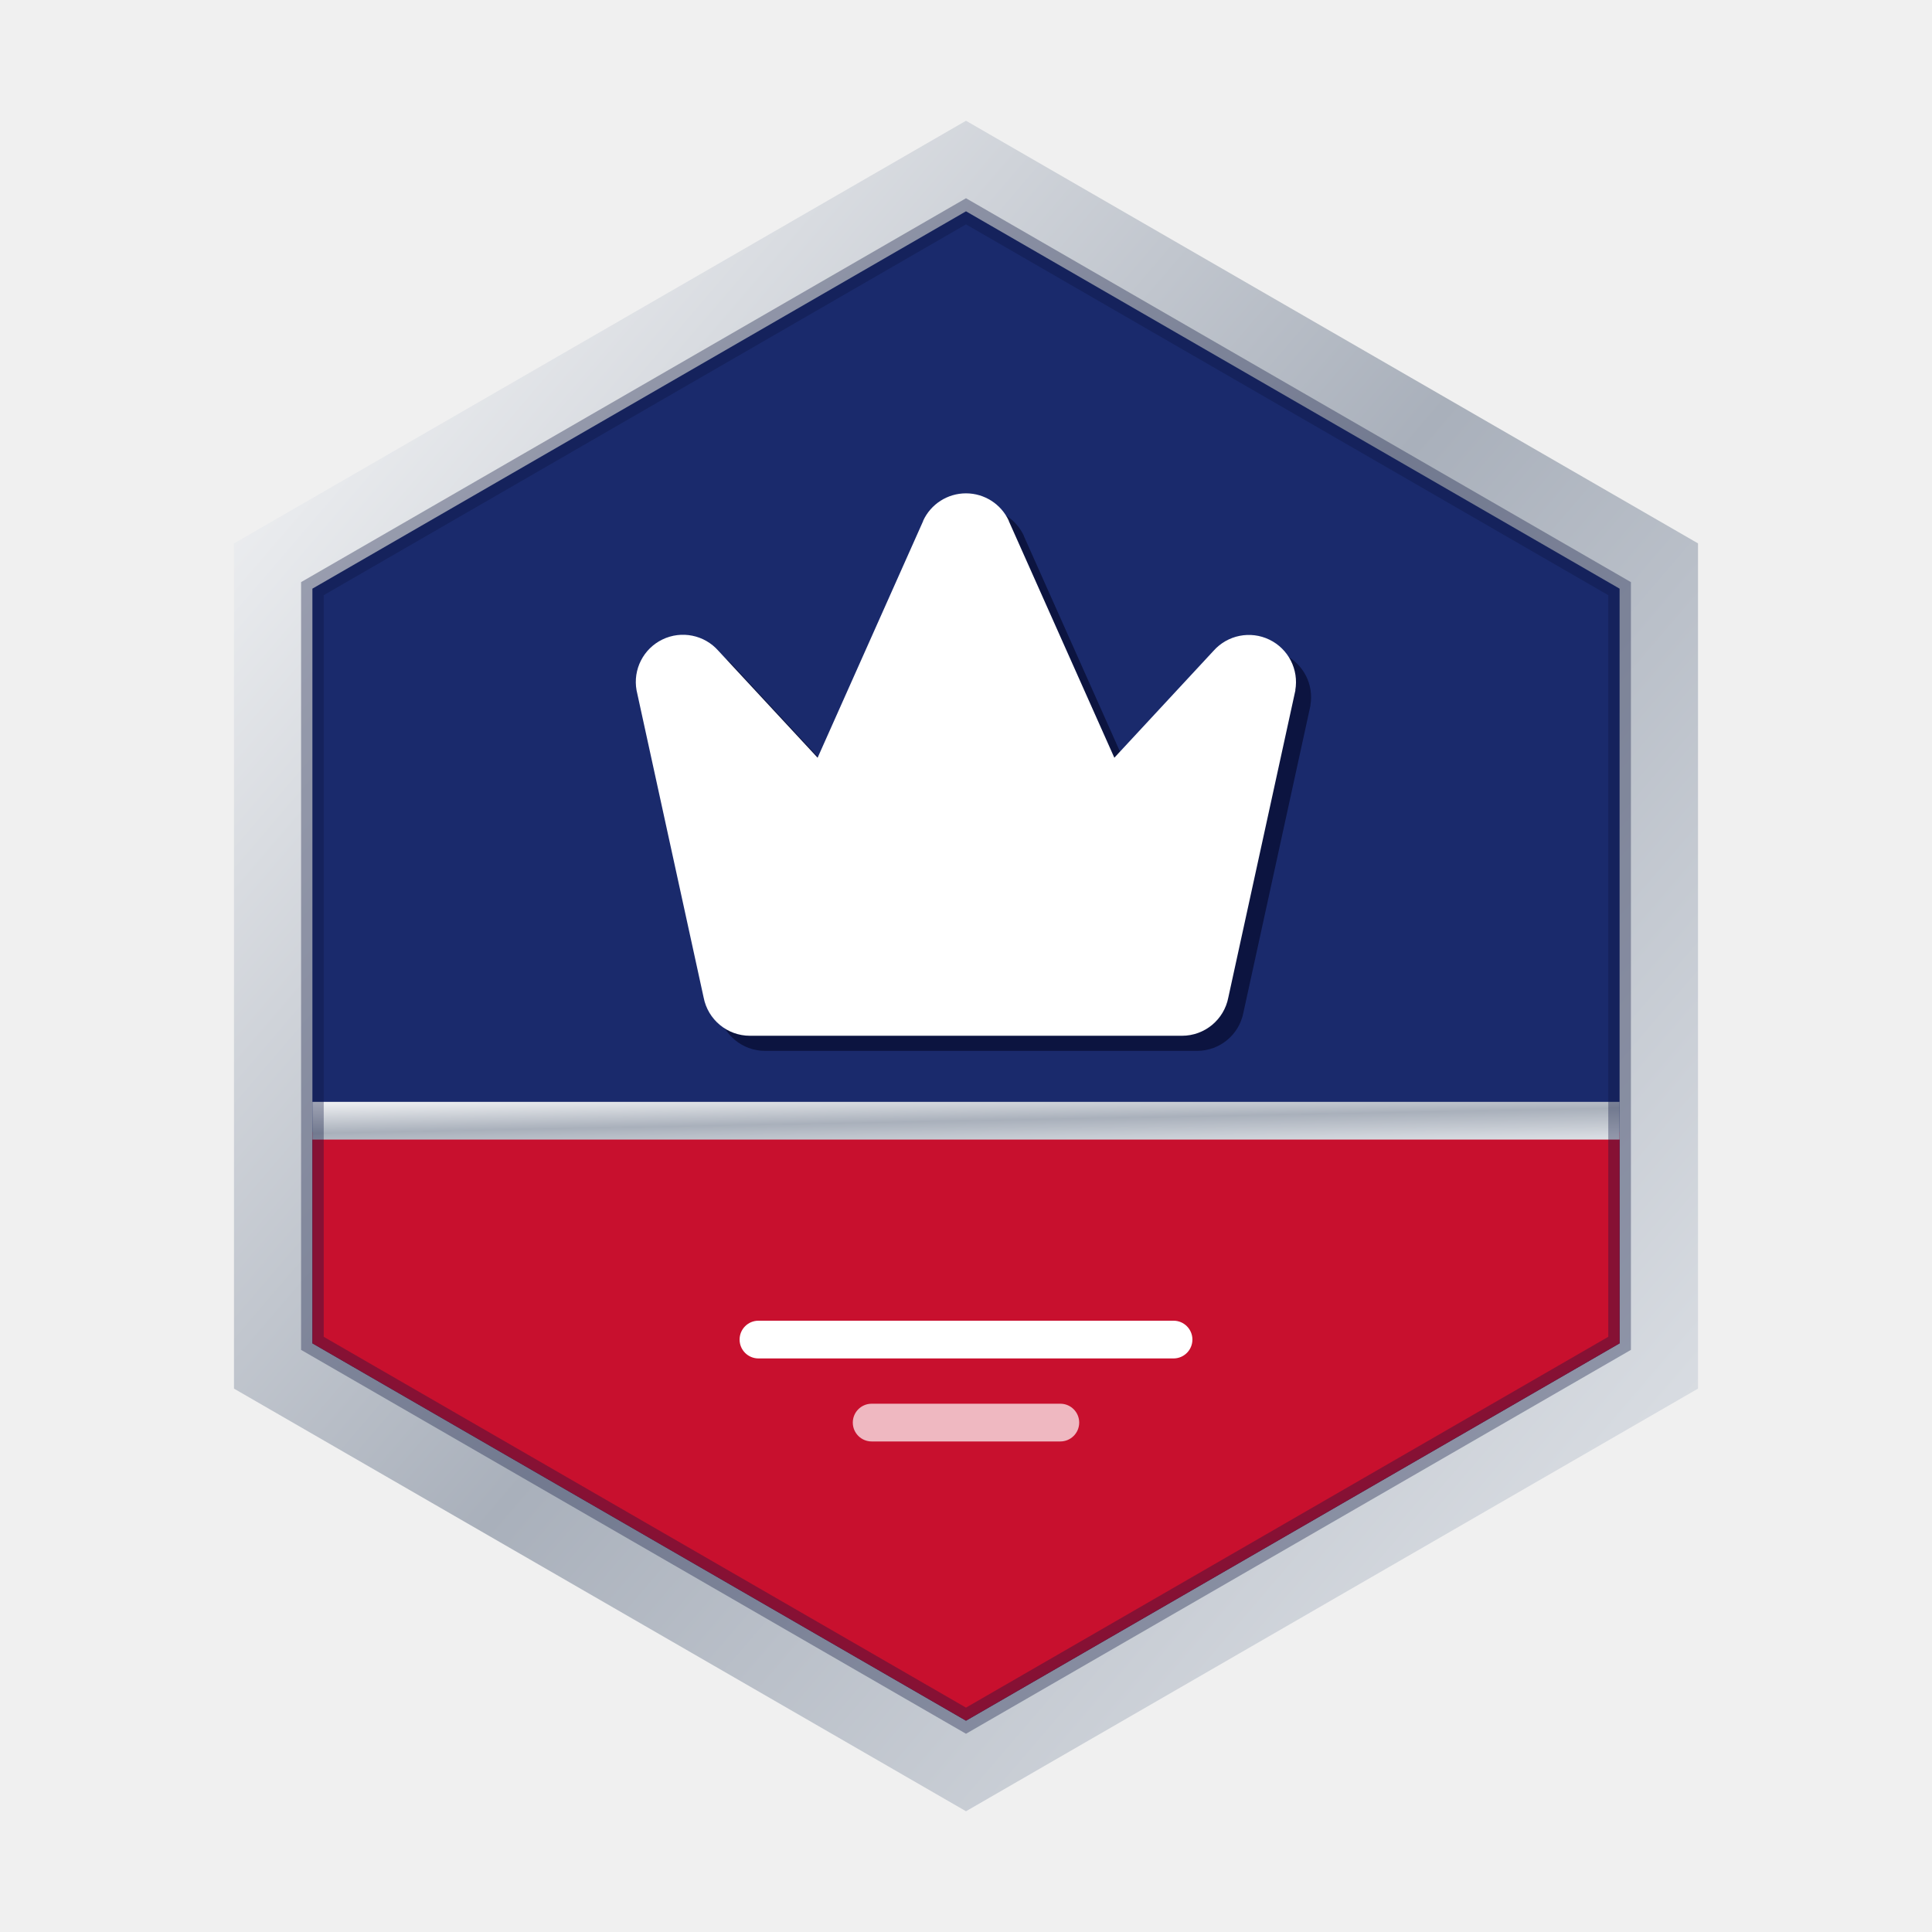
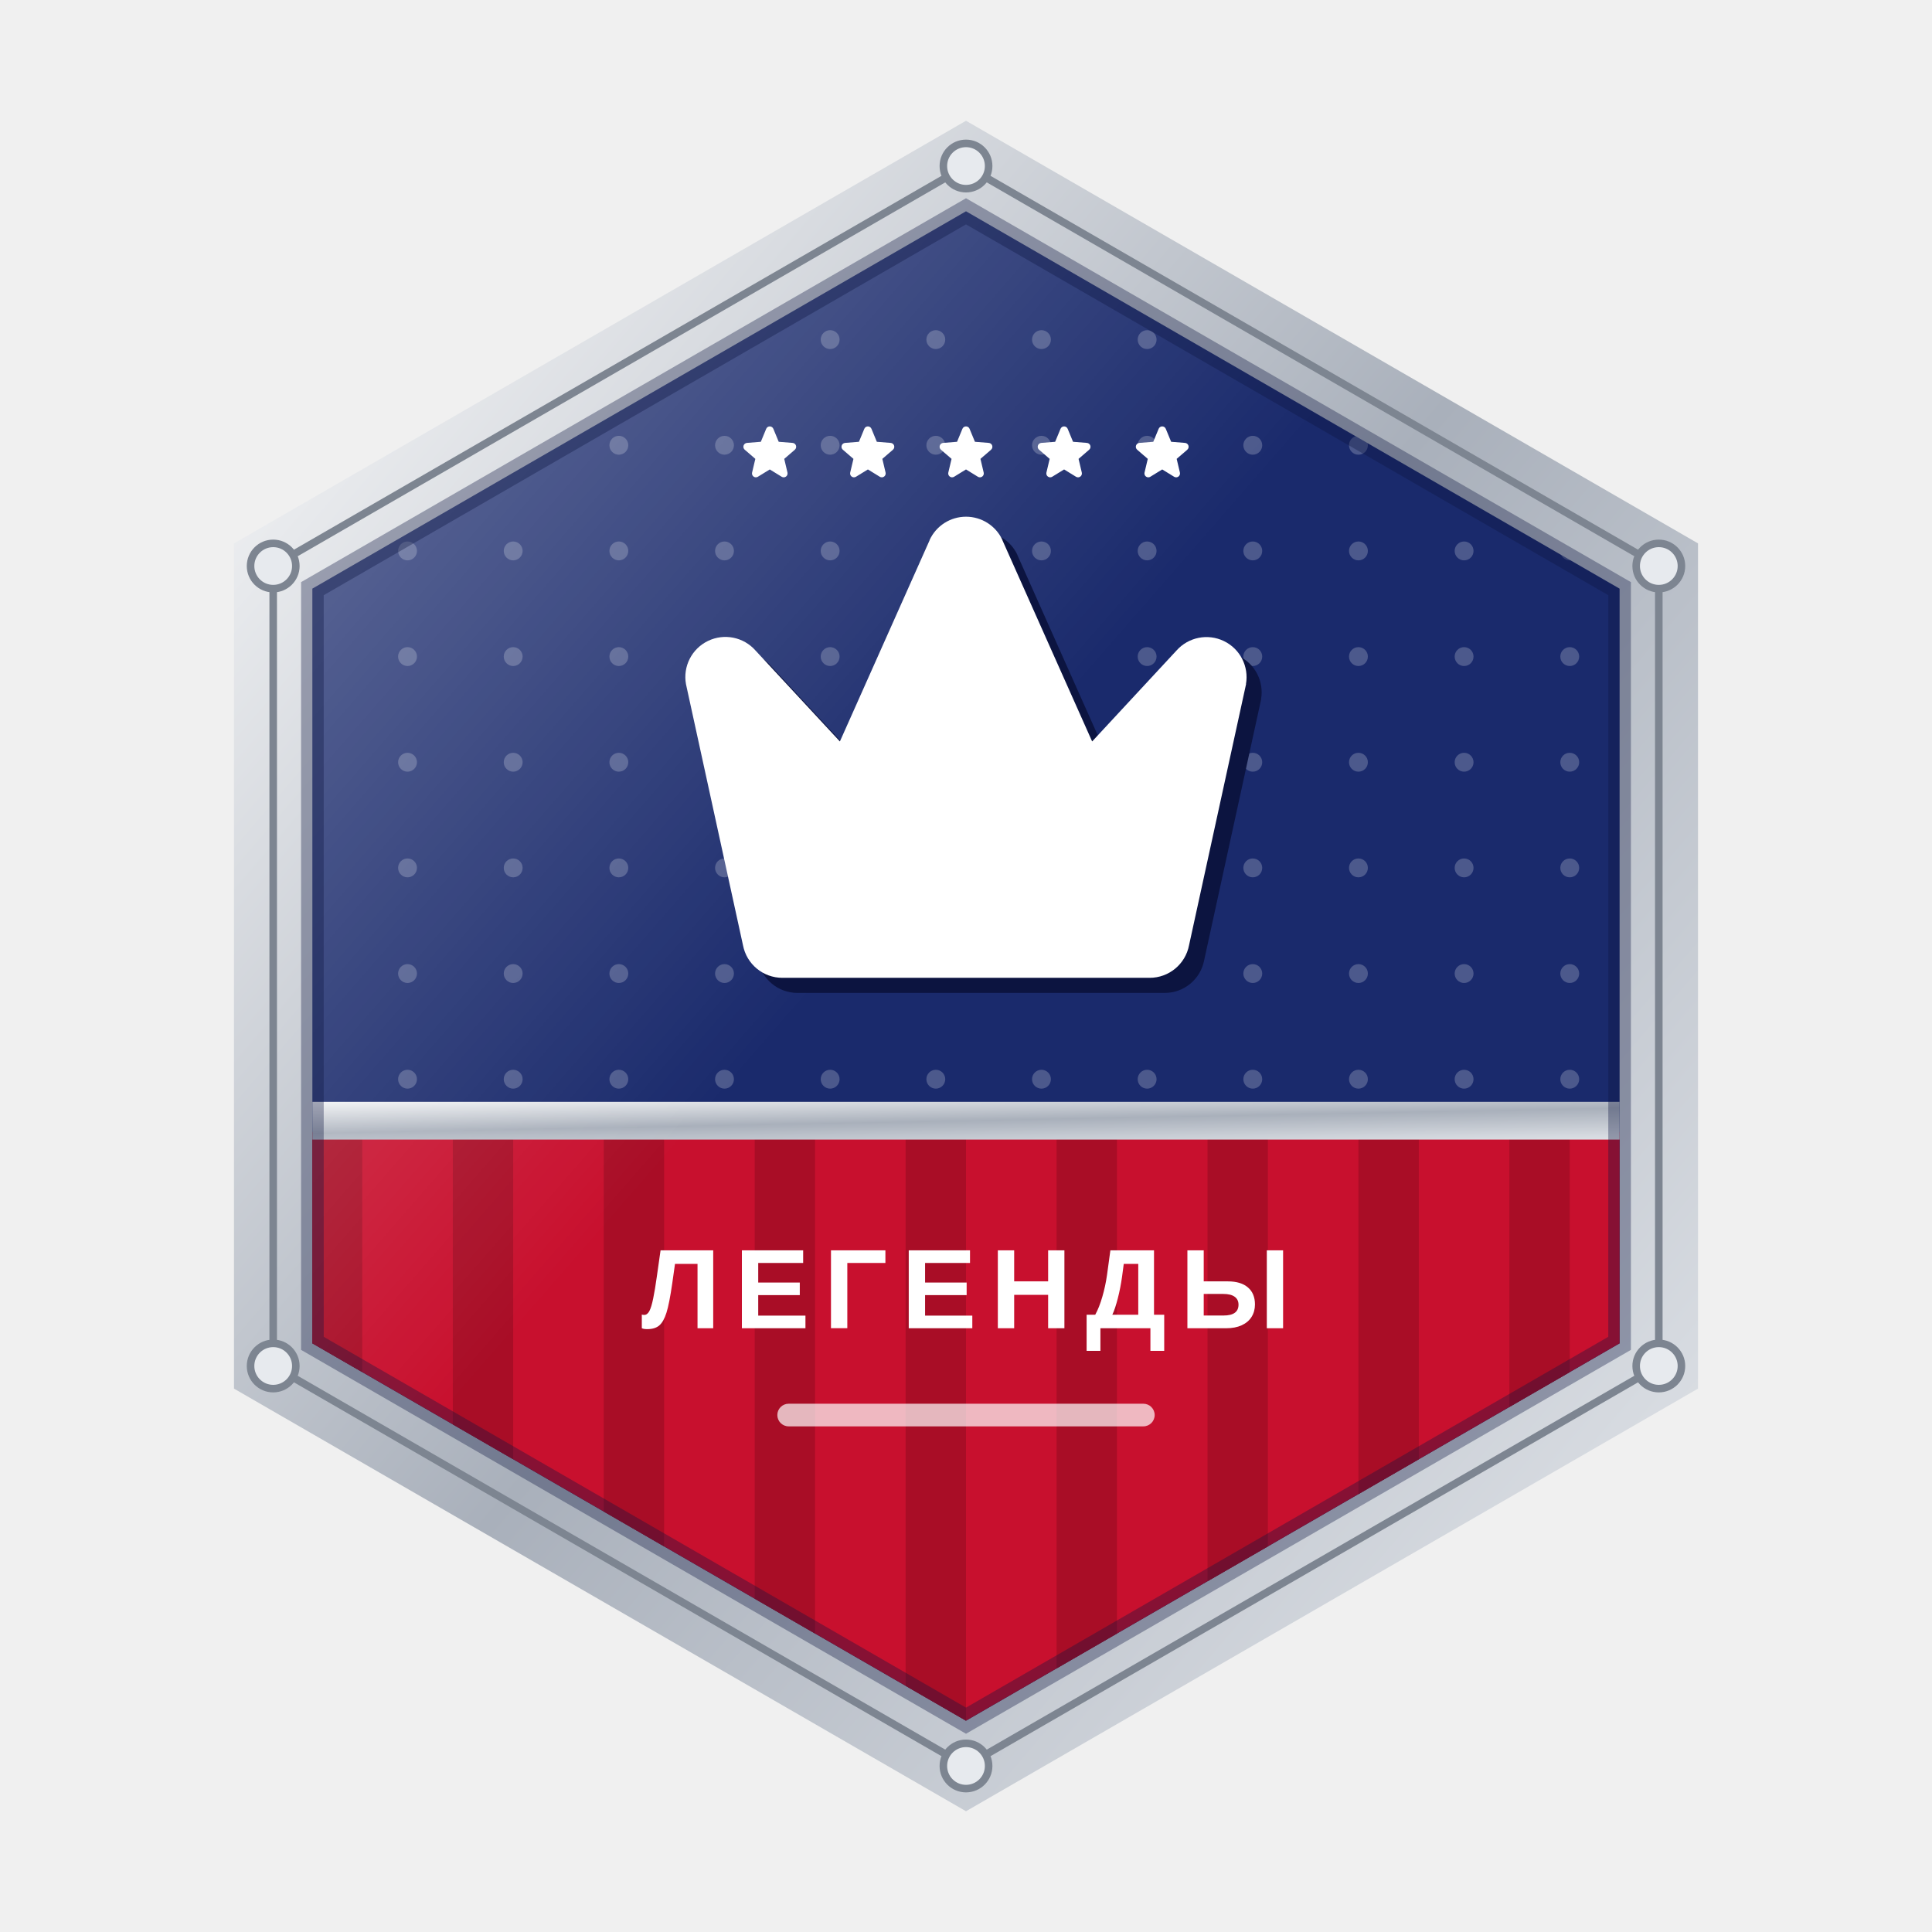
<svg xmlns="http://www.w3.org/2000/svg" viewBox="0 0 512 512">
  <defs>
    <linearGradient id="s" x1="0" y1="0" x2="1" y2="1">
      <stop offset="0" stop-color="#ffffff" />
      <stop offset=".5" stop-color="#a9b0bb" />
      <stop offset="1" stop-color="#e7eaee" />
    </linearGradient>
+     <linearGradient id="glare" x1="0" y1="0" x2="1" y2="1">
+       <stop offset="0" stop-color="#fff" stop-opacity=".35" />
+       <stop offset=".45" stop-color="#fff" stop-opacity="0" />
+     </linearGradient>
    <clipPath id="h">
      <polygon points="256.00,56.00 429.21,156.00 429.21,356.00 256.00,456.00 82.79,356.00 82.79,156.00" />
    </clipPath>
  </defs>
  <polygon points="256.00,32.00 449.99,144.00 449.99,368.00 256.00,480.00 62.01,368.00 62.01,144.00" fill="url(#s)" />
+   <polygon points="256.00,44.00 439.60,150.00 439.60,362.00 256.00,468.00 72.40,362.00 72.40,150.00" fill="none" stroke="#7d8591" stroke-width="2" />
  <polygon points="256.00,56.00 429.21,156.00 429.21,356.00 256.00,456.00 82.79,356.00 82.79,156.00" fill="#1a2a6c" />
  <g clip-path="url(#h)">
    <rect x="0" y="300" width="512" height="212" fill="#c8102e" />
+     <rect x="40" y="300" width="16" height="212" fill="#a90d26" />
+     <rect x="80" y="300" width="16" height="212" fill="#a90d26" />
+     <rect x="120" y="300" width="16" height="212" fill="#a90d26" />
+     <rect x="160" y="300" width="16" height="212" fill="#a90d26" />
+     <rect x="200" y="300" width="16" height="212" fill="#a90d26" />
+     <rect x="240" y="300" width="16" height="212" fill="#a90d26" />
+     <rect x="280" y="300" width="16" height="212" fill="#a90d26" />
+     <rect x="320" y="300" width="16" height="212" fill="#a90d26" />
+     <rect x="360" y="300" width="16" height="212" fill="#a90d26" />
+     <rect x="400" y="300" width="16" height="212" fill="#a90d26" />
+     <rect x="440" y="300" width="16" height="212" fill="#a90d26" />
+     <rect x="480" y="300" width="16" height="212" fill="#a90d26" />
    <rect x="0" y="292" width="512" height="10" fill="url(#s)" />
+     <circle cx="80" cy="90" r="2.5" fill="#fff" opacity=".22" />
+     <circle cx="80" cy="118" r="2.5" fill="#fff" opacity=".22" />
+     <circle cx="80" cy="146" r="2.5" fill="#fff" opacity=".22" />
+     <circle cx="80" cy="174" r="2.5" fill="#fff" opacity=".22" />
+     <circle cx="80" cy="202" r="2.5" fill="#fff" opacity=".22" />
+     <circle cx="80" cy="230" r="2.5" fill="#fff" opacity=".22" />
+     <circle cx="80" cy="258" r="2.5" fill="#fff" opacity=".22" />
+     <circle cx="80" cy="286" r="2.5" fill="#fff" opacity=".22" />
+     <circle cx="108" cy="90" r="2.5" fill="#fff" opacity=".22" />
+     <circle cx="108" cy="118" r="2.5" fill="#fff" opacity=".22" />
+     <circle cx="108" cy="146" r="2.5" fill="#fff" opacity=".22" />
+     <circle cx="108" cy="174" r="2.5" fill="#fff" opacity=".22" />
+     <circle cx="108" cy="202" r="2.5" fill="#fff" opacity=".22" />
+     <circle cx="108" cy="230" r="2.5" fill="#fff" opacity=".22" />
+     <circle cx="108" cy="258" r="2.5" fill="#fff" opacity=".22" />
+     <circle cx="108" cy="286" r="2.5" fill="#fff" opacity=".22" />
+     <circle cx="136" cy="90" r="2.5" fill="#fff" opacity=".22" />
+     <circle cx="136" cy="118" r="2.5" fill="#fff" opacity=".22" />
+     <circle cx="136" cy="146" r="2.5" fill="#fff" opacity=".22" />
+     <circle cx="136" cy="174" r="2.5" fill="#fff" opacity=".22" />
+     <circle cx="136" cy="202" r="2.5" fill="#fff" opacity=".22" />
+     <circle cx="136" cy="230" r="2.5" fill="#fff" opacity=".22" />
+     <circle cx="136" cy="258" r="2.5" fill="#fff" opacity=".22" />
+     <circle cx="136" cy="286" r="2.5" fill="#fff" opacity=".22" />
+     <circle cx="164" cy="90" r="2.5" fill="#fff" opacity=".22" />
+     <circle cx="164" cy="118" r="2.5" fill="#fff" opacity=".22" />
+     <circle cx="164" cy="146" r="2.5" fill="#fff" opacity=".22" />
+     <circle cx="164" cy="174" r="2.5" fill="#fff" opacity=".22" />
+     <circle cx="164" cy="202" r="2.5" fill="#fff" opacity=".22" />
+     <circle cx="164" cy="230" r="2.5" fill="#fff" opacity=".22" />
+     <circle cx="164" cy="258" r="2.5" fill="#fff" opacity=".22" />
+     <circle cx="164" cy="286" r="2.5" fill="#fff" opacity=".22" />
+     <circle cx="192" cy="90" r="2.5" fill="#fff" opacity=".22" />
+     <circle cx="192" cy="118" r="2.5" fill="#fff" opacity=".22" />
+     <circle cx="192" cy="146" r="2.5" fill="#fff" opacity=".22" />
+     <circle cx="192" cy="174" r="2.5" fill="#fff" opacity=".22" />
+     <circle cx="192" cy="202" r="2.5" fill="#fff" opacity=".22" />
+     <circle cx="192" cy="230" r="2.5" fill="#fff" opacity=".22" />
+     <circle cx="192" cy="258" r="2.5" fill="#fff" opacity=".22" />
+     <circle cx="192" cy="286" r="2.5" fill="#fff" opacity=".22" />
+     <circle cx="220" cy="90" r="2.5" fill="#fff" opacity=".22" />
+     <circle cx="220" cy="118" r="2.5" fill="#fff" opacity=".22" />
+     <circle cx="220" cy="146" r="2.5" fill="#fff" opacity=".22" />
+     <circle cx="220" cy="174" r="2.5" fill="#fff" opacity=".22" />
+     <circle cx="220" cy="202" r="2.5" fill="#fff" opacity=".22" />
+     <circle cx="220" cy="230" r="2.5" fill="#fff" opacity=".22" />
+     <circle cx="220" cy="258" r="2.5" fill="#fff" opacity=".22" />
+     <circle cx="220" cy="286" r="2.5" fill="#fff" opacity=".22" />
+     <circle cx="248" cy="90" r="2.5" fill="#fff" opacity=".22" />
+     <circle cx="248" cy="118" r="2.5" fill="#fff" opacity=".22" />
+     <circle cx="248" cy="146" r="2.5" fill="#fff" opacity=".22" />
+     <circle cx="248" cy="174" r="2.5" fill="#fff" opacity=".22" />
+     <circle cx="248" cy="202" r="2.5" fill="#fff" opacity=".22" />
+     <circle cx="248" cy="230" r="2.5" fill="#fff" opacity=".22" />
+     <circle cx="248" cy="258" r="2.5" fill="#fff" opacity=".22" />
+     <circle cx="248" cy="286" r="2.5" fill="#fff" opacity=".22" />
+     <circle cx="276" cy="90" r="2.5" fill="#fff" opacity=".22" />
+     <circle cx="276" cy="118" r="2.5" fill="#fff" opacity=".22" />
+     <circle cx="276" cy="146" r="2.5" fill="#fff" opacity=".22" />
+     <circle cx="276" cy="174" r="2.5" fill="#fff" opacity=".22" />
+     <circle cx="276" cy="202" r="2.5" fill="#fff" opacity=".22" />
+     <circle cx="276" cy="230" r="2.5" fill="#fff" opacity=".22" />
+     <circle cx="276" cy="258" r="2.5" fill="#fff" opacity=".22" />
+     <circle cx="276" cy="286" r="2.5" fill="#fff" opacity=".22" />
+     <circle cx="304" cy="90" r="2.5" fill="#fff" opacity=".22" />
+     <circle cx="304" cy="118" r="2.5" fill="#fff" opacity=".22" />
+     <circle cx="304" cy="146" r="2.5" fill="#fff" opacity=".22" />
+     <circle cx="304" cy="174" r="2.5" fill="#fff" opacity=".22" />
+     <circle cx="304" cy="202" r="2.5" fill="#fff" opacity=".22" />
+     <circle cx="304" cy="230" r="2.5" fill="#fff" opacity=".22" />
+     <circle cx="304" cy="258" r="2.5" fill="#fff" opacity=".22" />
+     <circle cx="304" cy="286" r="2.5" fill="#fff" opacity=".22" />
+     <circle cx="332" cy="90" r="2.5" fill="#fff" opacity=".22" />
+     <circle cx="332" cy="118" r="2.5" fill="#fff" opacity=".22" />
+     <circle cx="332" cy="146" r="2.5" fill="#fff" opacity=".22" />
+     <circle cx="332" cy="174" r="2.5" fill="#fff" opacity=".22" />
+     <circle cx="332" cy="202" r="2.5" fill="#fff" opacity=".22" />
+     <circle cx="332" cy="230" r="2.5" fill="#fff" opacity=".22" />
+     <circle cx="332" cy="258" r="2.5" fill="#fff" opacity=".22" />
+     <circle cx="332" cy="286" r="2.5" fill="#fff" opacity=".22" />
+     <circle cx="360" cy="90" r="2.5" fill="#fff" opacity=".22" />
+     <circle cx="360" cy="118" r="2.5" fill="#fff" opacity=".22" />
+     <circle cx="360" cy="146" r="2.5" fill="#fff" opacity=".22" />
+     <circle cx="360" cy="174" r="2.5" fill="#fff" opacity=".22" />
+     <circle cx="360" cy="202" r="2.5" fill="#fff" opacity=".22" />
+     <circle cx="360" cy="230" r="2.5" fill="#fff" opacity=".22" />
+     <circle cx="360" cy="258" r="2.5" fill="#fff" opacity=".22" />
+     <circle cx="360" cy="286" r="2.5" fill="#fff" opacity=".22" />
+     <circle cx="388" cy="90" r="2.5" fill="#fff" opacity=".22" />
+     <circle cx="388" cy="118" r="2.5" fill="#fff" opacity=".22" />
+     <circle cx="388" cy="146" r="2.5" fill="#fff" opacity=".22" />
+     <circle cx="388" cy="174" r="2.5" fill="#fff" opacity=".22" />
+     <circle cx="388" cy="202" r="2.5" fill="#fff" opacity=".22" />
+     <circle cx="388" cy="230" r="2.5" fill="#fff" opacity=".22" />
+     <circle cx="388" cy="258" r="2.5" fill="#fff" opacity=".22" />
+     <circle cx="388" cy="286" r="2.5" fill="#fff" opacity=".22" />
+     <circle cx="416" cy="90" r="2.5" fill="#fff" opacity=".22" />
+     <circle cx="416" cy="118" r="2.5" fill="#fff" opacity=".22" />
+     <circle cx="416" cy="146" r="2.5" fill="#fff" opacity=".22" />
+     <circle cx="416" cy="174" r="2.5" fill="#fff" opacity=".22" />
+     <circle cx="416" cy="202" r="2.5" fill="#fff" opacity=".22" />
+     <circle cx="416" cy="230" r="2.5" fill="#fff" opacity=".22" />
+     <circle cx="416" cy="258" r="2.5" fill="#fff" opacity=".22" />
+     <circle cx="416" cy="286" r="2.5" fill="#fff" opacity=".22" />
+     <circle cx="444" cy="90" r="2.5" fill="#fff" opacity=".22" />
+     <circle cx="444" cy="118" r="2.5" fill="#fff" opacity=".22" />
+     <circle cx="444" cy="146" r="2.5" fill="#fff" opacity=".22" />
+     <circle cx="444" cy="174" r="2.5" fill="#fff" opacity=".22" />
+     <circle cx="444" cy="202" r="2.5" fill="#fff" opacity=".22" />
+     <circle cx="444" cy="230" r="2.5" fill="#fff" opacity=".22" />
+     <circle cx="444" cy="258" r="2.5" fill="#fff" opacity=".22" />
+     <circle cx="444" cy="286" r="2.5" fill="#fff" opacity=".22" />
+     <polygon points="256.00,56.00 429.21,156.00 429.21,356.00 256.00,456.00 82.79,356.00 82.79,156.00" fill="url(#glare)" />
  </g>
  <polygon points="256.00,56.00 429.21,156.00 429.21,356.00 256.00,456.00 82.79,356.00 82.79,156.00" fill="none" stroke="#0c1440" stroke-opacity=".35" stroke-width="6" />
-   <g transform="translate(160.0 116.0) scale(0.7812)" fill="#0c1440">
+   <circle cx="256.0" cy="44.0" r="6" fill="#e7eaee" stroke="#7d8591" stroke-width="2" />
+   <circle cx="439.6" cy="150.0" r="6" fill="#e7eaee" stroke="#7d8591" stroke-width="2" />
+   <circle cx="439.6" cy="362.0" r="6" fill="#e7eaee" stroke="#7d8591" stroke-width="2" />
+   <circle cx="256.0" cy="468.0" r="6" fill="#e7eaee" stroke="#7d8591" stroke-width="2" />
+   <circle cx="72.4" cy="362.0" r="6" fill="#e7eaee" stroke="#7d8591" stroke-width="2" />
+   <circle cx="72.4" cy="150.0" r="6" fill="#e7eaee" stroke="#7d8591" stroke-width="2" />
+   <g transform="translate(175.0 125.0) scale(0.6641)" fill="#0c1440">
    <path d="M239.75,90.81c0,.11,0,.21-.07.32L217,195a16,16,0,0,1-15.72,13H54.71A16,16,0,0,1,39,195L16.32,91.13c0-.11-.05-.21-.07-.32A16,16,0,0,1,44,77.39l33.67,36.29,35.8-80.29a1,1,0,0,0,0-.1,16,16,0,0,1,29.06,0,1,1,0,0,0,0,.1l35.8,80.29L212,77.39a16,16,0,0,1,27.71,13.42Z" />
  </g>
-   <g transform="translate(156.0 112.0) scale(0.7812)" fill="#ffffff">
+   <g transform="translate(171.0 121.0) scale(0.6641)" fill="#ffffff">
    <path d="M239.75,90.81c0,.11,0,.21-.07.32L217,195a16,16,0,0,1-15.72,13H54.71A16,16,0,0,1,39,195L16.32,91.13c0-.11-.05-.21-.07-.32A16,16,0,0,1,44,77.39l33.67,36.29,35.8-80.29a1,1,0,0,0,0-.1,16,16,0,0,1,29.06,0,1,1,0,0,0,0,.1l35.8,80.29L212,77.39a16,16,0,0,1,27.71,13.42Z" />
  </g>
-   <rect x="196" y="350" width="120" height="10" rx="5" fill="#fff" />
-   <rect x="226" y="372" width="60" height="10" rx="5" fill="#fff" opacity=".7" />
+   <g transform="translate(196.0 112.0) scale(0.0625)" fill="#ffffff">
+     <path d="M234.29,114.85l-45,38.83L203,211.75a16.4,16.4,0,0,1-24.5,17.82L128,198.49,77.47,229.57A16.4,16.4,0,0,1,53,211.75l13.76-58.07-45-38.83A16.46,16.46,0,0,1,31.08,86l59-4.76,22.76-55.08a16.36,16.36,0,0,1,30.27,0l22.75,55.08,59,4.76a16.46,16.46,0,0,1,9.37,28.86Z" />
+   </g>
+   <g transform="translate(222.0 112.0) scale(0.0625)" fill="#ffffff">
+     <path d="M234.29,114.85l-45,38.83L203,211.75a16.4,16.4,0,0,1-24.5,17.82L128,198.49,77.47,229.57A16.4,16.4,0,0,1,53,211.75l13.76-58.07-45-38.83A16.46,16.46,0,0,1,31.08,86l59-4.76,22.76-55.08a16.36,16.36,0,0,1,30.27,0l22.75,55.08,59,4.76a16.46,16.46,0,0,1,9.37,28.86Z" />
+   </g>
+   <g transform="translate(248.0 112.0) scale(0.0625)" fill="#ffffff">
+     <path d="M234.29,114.85l-45,38.83L203,211.75a16.4,16.4,0,0,1-24.5,17.82L128,198.49,77.47,229.57A16.4,16.4,0,0,1,53,211.75l13.76-58.07-45-38.83A16.46,16.46,0,0,1,31.08,86l59-4.76,22.76-55.08a16.36,16.36,0,0,1,30.27,0l22.75,55.08,59,4.76a16.46,16.46,0,0,1,9.37,28.86Z" />
+   </g>
+   <g transform="translate(274.0 112.0) scale(0.0625)" fill="#ffffff">
+     <path d="M234.29,114.85l-45,38.83L203,211.75a16.4,16.4,0,0,1-24.5,17.82L128,198.49,77.47,229.57A16.4,16.4,0,0,1,53,211.75l13.76-58.07-45-38.83A16.46,16.46,0,0,1,31.08,86l59-4.76,22.76-55.08a16.36,16.36,0,0,1,30.27,0l22.75,55.08,59,4.76a16.46,16.46,0,0,1,9.37,28.86Z" />
+   </g>
+   <g transform="translate(300.0 112.0) scale(0.0625)" fill="#ffffff">
+     <path d="M234.29,114.85l-45,38.83L203,211.75a16.4,16.4,0,0,1-24.5,17.82L128,198.49,77.47,229.57A16.4,16.4,0,0,1,53,211.75l13.76-58.07-45-38.83A16.46,16.46,0,0,1,31.08,86l59-4.76,22.76-55.08a16.36,16.36,0,0,1,30.27,0l22.75,55.08,59,4.76a16.46,16.46,0,0,1,9.37,28.86Z" />
+   </g>
+   <text x="256" y="352" text-anchor="middle" font-family="'Arial Black', Arial, sans-serif" font-weight="900" font-size="30" letter-spacing="3.6" fill="#ffffff">ЛЕГЕНДЫ</text>
+   <rect x="206" y="372" width="100" height="6" rx="3" fill="#fff" opacity=".7" />
</svg>
